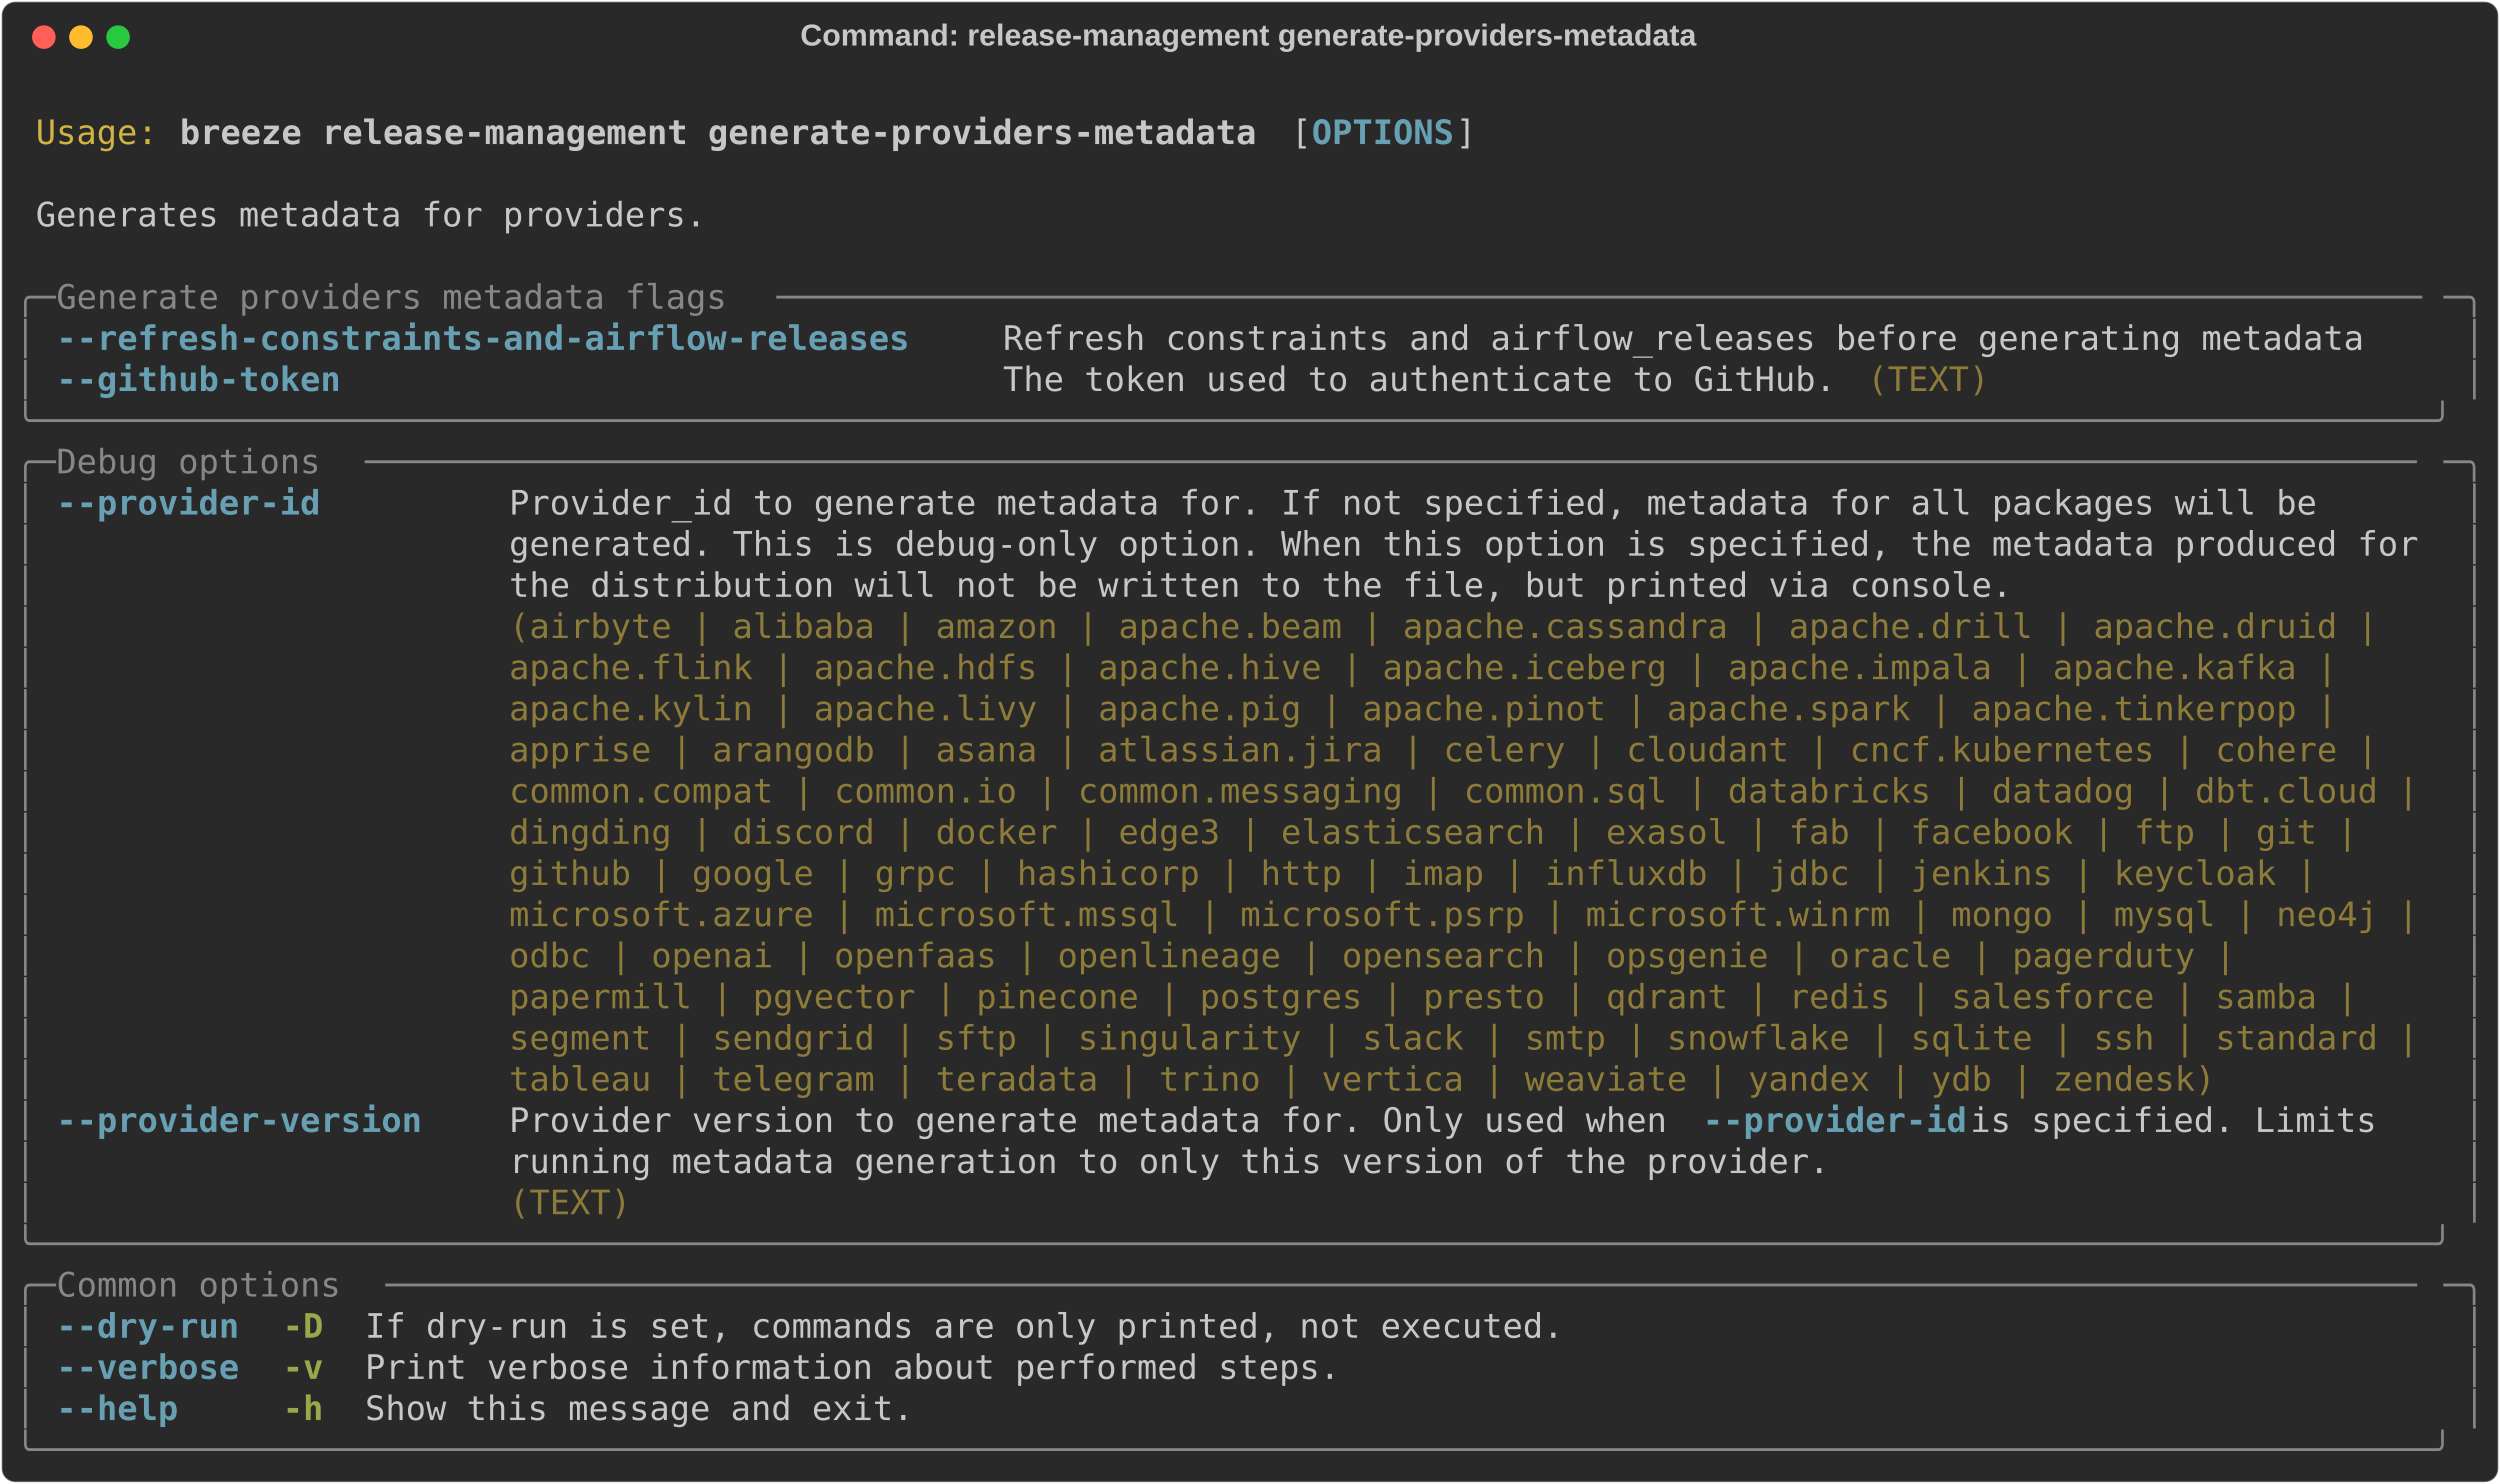
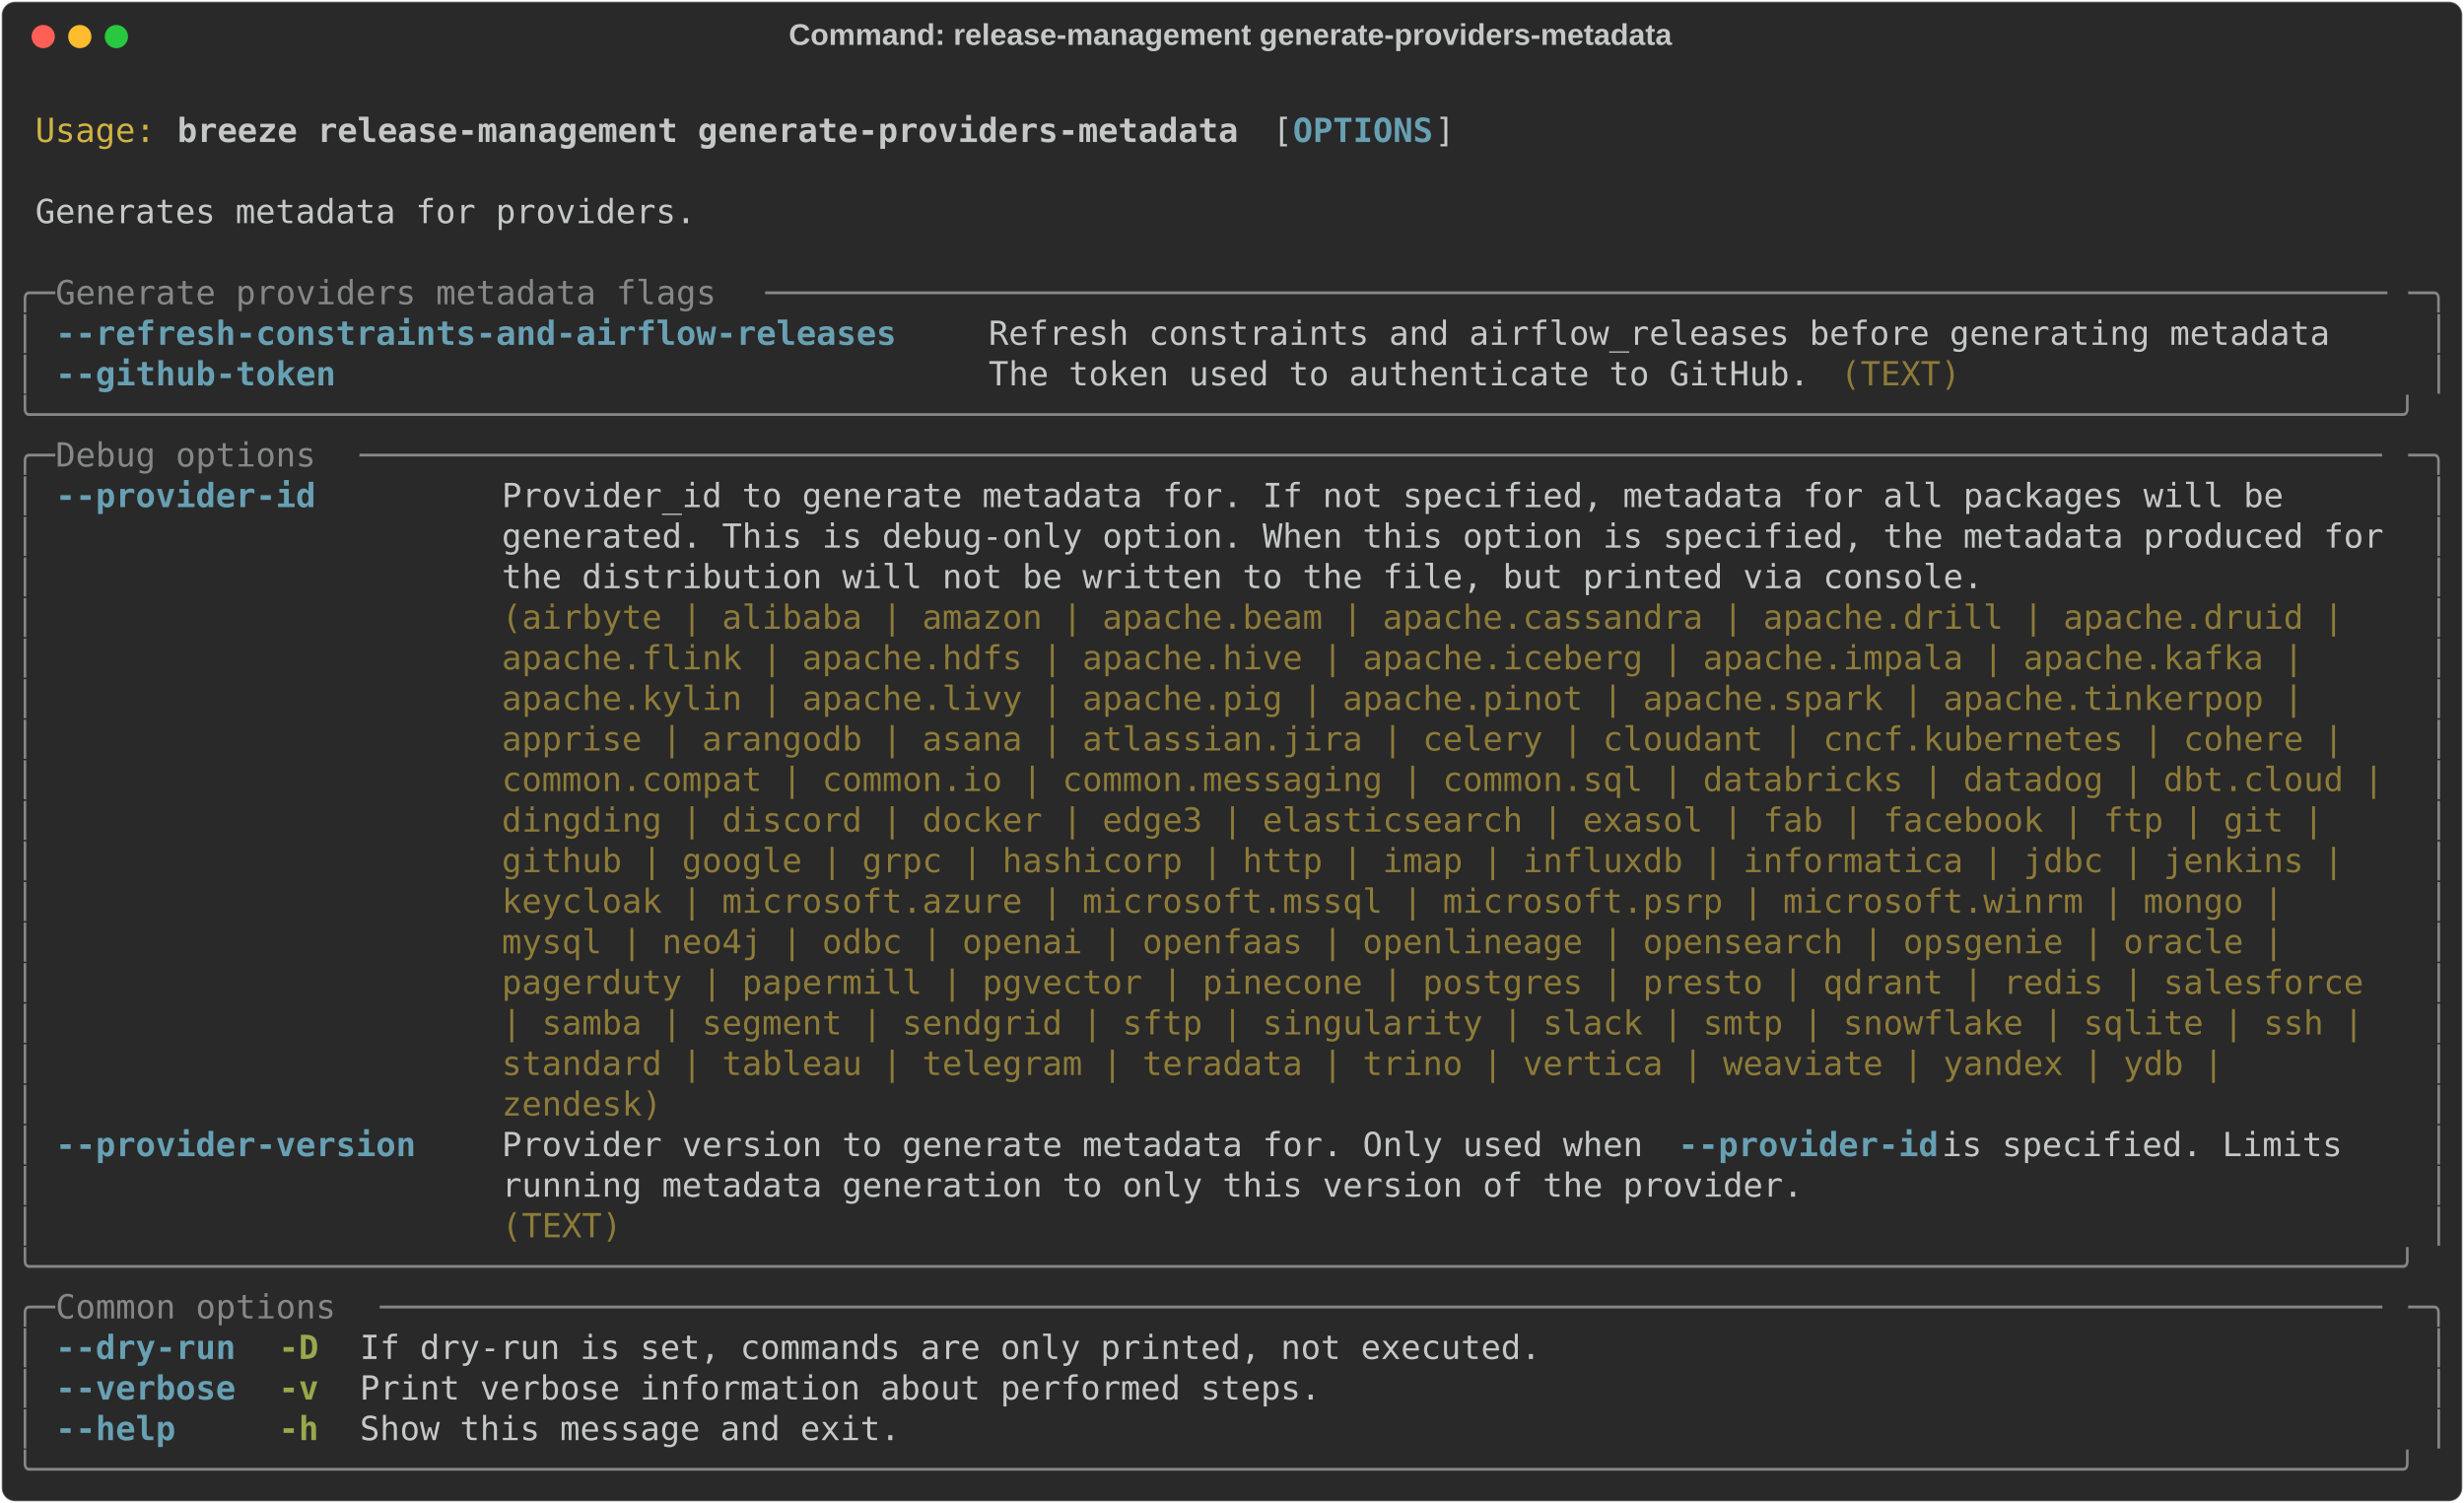
- <svg xmlns="http://www.w3.org/2000/svg" class="rich-terminal" viewBox="0 0 1482 879.6">
+ <svg xmlns="http://www.w3.org/2000/svg" class="rich-terminal" viewBox="0 0 1482 904.0">
  <style>

    @font-face {
        font-family: "Fira Code";
        src: local("FiraCode-Regular"),
                url("https://cdnjs.cloudflare.com/ajax/libs/firacode/6.2.0/woff2/FiraCode-Regular.woff2") format("woff2"),
                url("https://cdnjs.cloudflare.com/ajax/libs/firacode/6.2.0/woff/FiraCode-Regular.woff") format("woff");
        font-style: normal;
        font-weight: 400;
    }
    @font-face {
        font-family: "Fira Code";
        src: local("FiraCode-Bold"),
                url("https://cdnjs.cloudflare.com/ajax/libs/firacode/6.2.0/woff2/FiraCode-Bold.woff2") format("woff2"),
                url("https://cdnjs.cloudflare.com/ajax/libs/firacode/6.2.0/woff/FiraCode-Bold.woff") format("woff");
        font-style: bold;
        font-weight: 700;
    }

    .breeze-release-management-generate-providers-metadata-matrix {
        font-family: Fira Code, monospace;
        font-size: 20px;
        line-height: 24.4px;
        font-variant-east-asian: full-width;
    }

    .breeze-release-management-generate-providers-metadata-title {
        font-size: 18px;
        font-weight: bold;
        font-family: arial;
    }

    .breeze-release-management-generate-providers-metadata-r1 { fill: #c5c8c6 }
.breeze-release-management-generate-providers-metadata-r2 { fill: #d0b344 }
.breeze-release-management-generate-providers-metadata-r3 { fill: #c5c8c6;font-weight: bold }
.breeze-release-management-generate-providers-metadata-r4 { fill: #68a0b3;font-weight: bold }
.breeze-release-management-generate-providers-metadata-r5 { fill: #868887 }
.breeze-release-management-generate-providers-metadata-r6 { fill: #8d7b39 }
.breeze-release-management-generate-providers-metadata-r7 { fill: #98a84b;font-weight: bold }
    </style>
  <defs>
    <clipPath id="breeze-release-management-generate-providers-metadata-clip-terminal">
-       <rect x="0" y="0" width="1463.0" height="828.6" />
+       <rect x="0" y="0" width="1463.0" height="853.0" />
    </clipPath>
    <clipPath id="breeze-release-management-generate-providers-metadata-line-0">
      <rect x="0" y="1.5" width="1464" height="24.65" />
    </clipPath>
    <clipPath id="breeze-release-management-generate-providers-metadata-line-1">
      <rect x="0" y="25.9" width="1464" height="24.65" />
    </clipPath>
    <clipPath id="breeze-release-management-generate-providers-metadata-line-2">
      <rect x="0" y="50.3" width="1464" height="24.65" />
    </clipPath>
    <clipPath id="breeze-release-management-generate-providers-metadata-line-3">
      <rect x="0" y="74.7" width="1464" height="24.65" />
    </clipPath>
    <clipPath id="breeze-release-management-generate-providers-metadata-line-4">
      <rect x="0" y="99.1" width="1464" height="24.65" />
    </clipPath>
    <clipPath id="breeze-release-management-generate-providers-metadata-line-5">
      <rect x="0" y="123.5" width="1464" height="24.65" />
    </clipPath>
    <clipPath id="breeze-release-management-generate-providers-metadata-line-6">
      <rect x="0" y="147.9" width="1464" height="24.65" />
    </clipPath>
    <clipPath id="breeze-release-management-generate-providers-metadata-line-7">
      <rect x="0" y="172.3" width="1464" height="24.65" />
    </clipPath>
    <clipPath id="breeze-release-management-generate-providers-metadata-line-8">
      <rect x="0" y="196.7" width="1464" height="24.65" />
    </clipPath>
    <clipPath id="breeze-release-management-generate-providers-metadata-line-9">
      <rect x="0" y="221.1" width="1464" height="24.65" />
    </clipPath>
    <clipPath id="breeze-release-management-generate-providers-metadata-line-10">
      <rect x="0" y="245.5" width="1464" height="24.65" />
    </clipPath>
    <clipPath id="breeze-release-management-generate-providers-metadata-line-11">
      <rect x="0" y="269.9" width="1464" height="24.65" />
    </clipPath>
    <clipPath id="breeze-release-management-generate-providers-metadata-line-12">
      <rect x="0" y="294.3" width="1464" height="24.65" />
    </clipPath>
    <clipPath id="breeze-release-management-generate-providers-metadata-line-13">
      <rect x="0" y="318.7" width="1464" height="24.65" />
    </clipPath>
    <clipPath id="breeze-release-management-generate-providers-metadata-line-14">
      <rect x="0" y="343.1" width="1464" height="24.65" />
    </clipPath>
    <clipPath id="breeze-release-management-generate-providers-metadata-line-15">
      <rect x="0" y="367.5" width="1464" height="24.65" />
    </clipPath>
    <clipPath id="breeze-release-management-generate-providers-metadata-line-16">
      <rect x="0" y="391.9" width="1464" height="24.65" />
    </clipPath>
    <clipPath id="breeze-release-management-generate-providers-metadata-line-17">
      <rect x="0" y="416.3" width="1464" height="24.65" />
    </clipPath>
    <clipPath id="breeze-release-management-generate-providers-metadata-line-18">
      <rect x="0" y="440.7" width="1464" height="24.65" />
    </clipPath>
    <clipPath id="breeze-release-management-generate-providers-metadata-line-19">
      <rect x="0" y="465.1" width="1464" height="24.65" />
    </clipPath>
    <clipPath id="breeze-release-management-generate-providers-metadata-line-20">
      <rect x="0" y="489.5" width="1464" height="24.65" />
    </clipPath>
    <clipPath id="breeze-release-management-generate-providers-metadata-line-21">
      <rect x="0" y="513.9" width="1464" height="24.65" />
    </clipPath>
    <clipPath id="breeze-release-management-generate-providers-metadata-line-22">
      <rect x="0" y="538.3" width="1464" height="24.65" />
    </clipPath>
    <clipPath id="breeze-release-management-generate-providers-metadata-line-23">
      <rect x="0" y="562.7" width="1464" height="24.65" />
    </clipPath>
    <clipPath id="breeze-release-management-generate-providers-metadata-line-24">
      <rect x="0" y="587.1" width="1464" height="24.65" />
    </clipPath>
    <clipPath id="breeze-release-management-generate-providers-metadata-line-25">
      <rect x="0" y="611.5" width="1464" height="24.65" />
    </clipPath>
    <clipPath id="breeze-release-management-generate-providers-metadata-line-26">
      <rect x="0" y="635.9" width="1464" height="24.65" />
    </clipPath>
    <clipPath id="breeze-release-management-generate-providers-metadata-line-27">
      <rect x="0" y="660.3" width="1464" height="24.65" />
    </clipPath>
    <clipPath id="breeze-release-management-generate-providers-metadata-line-28">
      <rect x="0" y="684.7" width="1464" height="24.65" />
    </clipPath>
    <clipPath id="breeze-release-management-generate-providers-metadata-line-29">
      <rect x="0" y="709.1" width="1464" height="24.65" />
    </clipPath>
    <clipPath id="breeze-release-management-generate-providers-metadata-line-30">
      <rect x="0" y="733.5" width="1464" height="24.65" />
    </clipPath>
    <clipPath id="breeze-release-management-generate-providers-metadata-line-31">
      <rect x="0" y="757.9" width="1464" height="24.65" />
    </clipPath>
    <clipPath id="breeze-release-management-generate-providers-metadata-line-32">
      <rect x="0" y="782.3" width="1464" height="24.65" />
    </clipPath>
+     <clipPath id="breeze-release-management-generate-providers-metadata-line-33">
+       <rect x="0" y="806.7" width="1464" height="24.65" />
+     </clipPath>
  </defs>
-   <rect fill="#292929" stroke="rgba(255,255,255,0.35)" stroke-width="1" x="1" y="1" width="1480" height="877.6" rx="8" />
+   <rect fill="#292929" stroke="rgba(255,255,255,0.35)" stroke-width="1" x="1" y="1" width="1480" height="902" rx="8" />
  <text class="breeze-release-management-generate-providers-metadata-title" fill="#c5c8c6" text-anchor="middle" x="740" y="27">Command: release-management generate-providers-metadata</text>
  <g transform="translate(26,22)">
    <circle cx="0" cy="0" r="7" fill="#ff5f57" />
    <circle cx="22" cy="0" r="7" fill="#febc2e" />
    <circle cx="44" cy="0" r="7" fill="#28c840" />
  </g>
  <g transform="translate(9, 41)" clip-path="url(#breeze-release-management-generate-providers-metadata-clip-terminal)">
    <g class="breeze-release-management-generate-providers-metadata-matrix">
      <text class="breeze-release-management-generate-providers-metadata-r1" x="1464" y="20" textLength="12.2" clip-path="url(#breeze-release-management-generate-providers-metadata-line-0)">
</text>
      <text class="breeze-release-management-generate-providers-metadata-r2" x="12.2" y="44.4" textLength="73.2" clip-path="url(#breeze-release-management-generate-providers-metadata-line-1)">Usage:</text>
      <text class="breeze-release-management-generate-providers-metadata-r3" x="97.6" y="44.4" textLength="646.6" clip-path="url(#breeze-release-management-generate-providers-metadata-line-1)">breeze release-management generate-providers-metadata</text>
      <text class="breeze-release-management-generate-providers-metadata-r1" x="756.4" y="44.4" textLength="12.2" clip-path="url(#breeze-release-management-generate-providers-metadata-line-1)">[</text>
      <text class="breeze-release-management-generate-providers-metadata-r4" x="768.6" y="44.4" textLength="85.4" clip-path="url(#breeze-release-management-generate-providers-metadata-line-1)">OPTIONS</text>
      <text class="breeze-release-management-generate-providers-metadata-r1" x="854" y="44.4" textLength="12.2" clip-path="url(#breeze-release-management-generate-providers-metadata-line-1)">]</text>
      <text class="breeze-release-management-generate-providers-metadata-r1" x="1464" y="44.4" textLength="12.2" clip-path="url(#breeze-release-management-generate-providers-metadata-line-1)">
</text>
      <text class="breeze-release-management-generate-providers-metadata-r1" x="1464" y="68.8" textLength="12.2" clip-path="url(#breeze-release-management-generate-providers-metadata-line-2)">
</text>
      <text class="breeze-release-management-generate-providers-metadata-r1" x="12.2" y="93.2" textLength="402.6" clip-path="url(#breeze-release-management-generate-providers-metadata-line-3)">Generates metadata for providers.</text>
      <text class="breeze-release-management-generate-providers-metadata-r1" x="1464" y="93.2" textLength="12.2" clip-path="url(#breeze-release-management-generate-providers-metadata-line-3)">
</text>
      <text class="breeze-release-management-generate-providers-metadata-r1" x="1464" y="117.6" textLength="12.2" clip-path="url(#breeze-release-management-generate-providers-metadata-line-4)">
</text>
      <text class="breeze-release-management-generate-providers-metadata-r5" x="0" y="142" textLength="24.4" clip-path="url(#breeze-release-management-generate-providers-metadata-line-5)">╭─</text>
      <text class="breeze-release-management-generate-providers-metadata-r5" x="24.4" y="142" textLength="427" clip-path="url(#breeze-release-management-generate-providers-metadata-line-5)"> Generate providers metadata flags </text>
      <text class="breeze-release-management-generate-providers-metadata-r5" x="451.4" y="142" textLength="988.2" clip-path="url(#breeze-release-management-generate-providers-metadata-line-5)">─────────────────────────────────────────────────────────────────────────────────</text>
      <text class="breeze-release-management-generate-providers-metadata-r5" x="1439.6" y="142" textLength="24.4" clip-path="url(#breeze-release-management-generate-providers-metadata-line-5)">─╮</text>
      <text class="breeze-release-management-generate-providers-metadata-r1" x="1464" y="142" textLength="12.2" clip-path="url(#breeze-release-management-generate-providers-metadata-line-5)">
</text>
      <text class="breeze-release-management-generate-providers-metadata-r5" x="0" y="166.4" textLength="12.2" clip-path="url(#breeze-release-management-generate-providers-metadata-line-6)">│</text>
      <text class="breeze-release-management-generate-providers-metadata-r4" x="24.4" y="166.4" textLength="512.4" clip-path="url(#breeze-release-management-generate-providers-metadata-line-6)">--refresh-constraints-and-airflow-releases</text>
      <text class="breeze-release-management-generate-providers-metadata-r1" x="585.6" y="166.4" textLength="817.4" clip-path="url(#breeze-release-management-generate-providers-metadata-line-6)">Refresh constraints and airflow_releases before generating metadata</text>
      <text class="breeze-release-management-generate-providers-metadata-r5" x="1451.8" y="166.4" textLength="12.2" clip-path="url(#breeze-release-management-generate-providers-metadata-line-6)">│</text>
      <text class="breeze-release-management-generate-providers-metadata-r1" x="1464" y="166.4" textLength="12.2" clip-path="url(#breeze-release-management-generate-providers-metadata-line-6)">
</text>
      <text class="breeze-release-management-generate-providers-metadata-r5" x="0" y="190.8" textLength="12.2" clip-path="url(#breeze-release-management-generate-providers-metadata-line-7)">│</text>
      <text class="breeze-release-management-generate-providers-metadata-r4" x="24.4" y="190.8" textLength="170.8" clip-path="url(#breeze-release-management-generate-providers-metadata-line-7)">--github-token</text>
      <text class="breeze-release-management-generate-providers-metadata-r1" x="585.6" y="190.8" textLength="500.2" clip-path="url(#breeze-release-management-generate-providers-metadata-line-7)">The token used to authenticate to GitHub.</text>
      <text class="breeze-release-management-generate-providers-metadata-r6" x="1098" y="190.8" textLength="73.2" clip-path="url(#breeze-release-management-generate-providers-metadata-line-7)">(TEXT)</text>
      <text class="breeze-release-management-generate-providers-metadata-r5" x="1451.8" y="190.8" textLength="12.2" clip-path="url(#breeze-release-management-generate-providers-metadata-line-7)">│</text>
      <text class="breeze-release-management-generate-providers-metadata-r1" x="1464" y="190.8" textLength="12.2" clip-path="url(#breeze-release-management-generate-providers-metadata-line-7)">
</text>
      <text class="breeze-release-management-generate-providers-metadata-r5" x="0" y="215.2" textLength="1464" clip-path="url(#breeze-release-management-generate-providers-metadata-line-8)">╰──────────────────────────────────────────────────────────────────────────────────────────────────────────────────────╯</text>
      <text class="breeze-release-management-generate-providers-metadata-r1" x="1464" y="215.2" textLength="12.2" clip-path="url(#breeze-release-management-generate-providers-metadata-line-8)">
</text>
      <text class="breeze-release-management-generate-providers-metadata-r5" x="0" y="239.6" textLength="24.4" clip-path="url(#breeze-release-management-generate-providers-metadata-line-9)">╭─</text>
      <text class="breeze-release-management-generate-providers-metadata-r5" x="24.4" y="239.6" textLength="183" clip-path="url(#breeze-release-management-generate-providers-metadata-line-9)"> Debug options </text>
      <text class="breeze-release-management-generate-providers-metadata-r5" x="207.4" y="239.6" textLength="1232.2" clip-path="url(#breeze-release-management-generate-providers-metadata-line-9)">─────────────────────────────────────────────────────────────────────────────────────────────────────</text>
      <text class="breeze-release-management-generate-providers-metadata-r5" x="1439.6" y="239.6" textLength="24.4" clip-path="url(#breeze-release-management-generate-providers-metadata-line-9)">─╮</text>
      <text class="breeze-release-management-generate-providers-metadata-r1" x="1464" y="239.6" textLength="12.2" clip-path="url(#breeze-release-management-generate-providers-metadata-line-9)">
</text>
      <text class="breeze-release-management-generate-providers-metadata-r5" x="0" y="264" textLength="12.2" clip-path="url(#breeze-release-management-generate-providers-metadata-line-10)">│</text>
      <text class="breeze-release-management-generate-providers-metadata-r4" x="24.4" y="264" textLength="158.6" clip-path="url(#breeze-release-management-generate-providers-metadata-line-10)">--provider-id</text>
      <text class="breeze-release-management-generate-providers-metadata-r1" x="292.8" y="264" textLength="1146.8" clip-path="url(#breeze-release-management-generate-providers-metadata-line-10)">Provider_id to generate metadata for. If not specified, metadata for all packages will be     </text>
      <text class="breeze-release-management-generate-providers-metadata-r5" x="1451.8" y="264" textLength="12.2" clip-path="url(#breeze-release-management-generate-providers-metadata-line-10)">│</text>
      <text class="breeze-release-management-generate-providers-metadata-r1" x="1464" y="264" textLength="12.2" clip-path="url(#breeze-release-management-generate-providers-metadata-line-10)">
</text>
      <text class="breeze-release-management-generate-providers-metadata-r5" x="0" y="288.4" textLength="12.2" clip-path="url(#breeze-release-management-generate-providers-metadata-line-11)">│</text>
      <text class="breeze-release-management-generate-providers-metadata-r1" x="292.8" y="288.4" textLength="1146.8" clip-path="url(#breeze-release-management-generate-providers-metadata-line-11)">generated. This is debug-only option. When this option is specified, the metadata produced for</text>
      <text class="breeze-release-management-generate-providers-metadata-r5" x="1451.8" y="288.4" textLength="12.2" clip-path="url(#breeze-release-management-generate-providers-metadata-line-11)">│</text>
      <text class="breeze-release-management-generate-providers-metadata-r1" x="1464" y="288.4" textLength="12.2" clip-path="url(#breeze-release-management-generate-providers-metadata-line-11)">
</text>
      <text class="breeze-release-management-generate-providers-metadata-r5" x="0" y="312.8" textLength="12.2" clip-path="url(#breeze-release-management-generate-providers-metadata-line-12)">│</text>
      <text class="breeze-release-management-generate-providers-metadata-r1" x="292.8" y="312.8" textLength="1146.8" clip-path="url(#breeze-release-management-generate-providers-metadata-line-12)">the distribution will not be written to the file, but printed via console.                    </text>
      <text class="breeze-release-management-generate-providers-metadata-r5" x="1451.8" y="312.8" textLength="12.2" clip-path="url(#breeze-release-management-generate-providers-metadata-line-12)">│</text>
      <text class="breeze-release-management-generate-providers-metadata-r1" x="1464" y="312.8" textLength="12.2" clip-path="url(#breeze-release-management-generate-providers-metadata-line-12)">
</text>
      <text class="breeze-release-management-generate-providers-metadata-r5" x="0" y="337.2" textLength="12.2" clip-path="url(#breeze-release-management-generate-providers-metadata-line-13)">│</text>
      <text class="breeze-release-management-generate-providers-metadata-r6" x="292.8" y="337.2" textLength="1146.8" clip-path="url(#breeze-release-management-generate-providers-metadata-line-13)">(airbyte | alibaba | amazon | apache.beam | apache.cassandra | apache.drill | apache.druid |  </text>
      <text class="breeze-release-management-generate-providers-metadata-r5" x="1451.8" y="337.2" textLength="12.2" clip-path="url(#breeze-release-management-generate-providers-metadata-line-13)">│</text>
      <text class="breeze-release-management-generate-providers-metadata-r1" x="1464" y="337.2" textLength="12.2" clip-path="url(#breeze-release-management-generate-providers-metadata-line-13)">
</text>
      <text class="breeze-release-management-generate-providers-metadata-r5" x="0" y="361.6" textLength="12.2" clip-path="url(#breeze-release-management-generate-providers-metadata-line-14)">│</text>
      <text class="breeze-release-management-generate-providers-metadata-r6" x="292.8" y="361.6" textLength="1146.8" clip-path="url(#breeze-release-management-generate-providers-metadata-line-14)">apache.flink | apache.hdfs | apache.hive | apache.iceberg | apache.impala | apache.kafka |    </text>
      <text class="breeze-release-management-generate-providers-metadata-r5" x="1451.8" y="361.6" textLength="12.2" clip-path="url(#breeze-release-management-generate-providers-metadata-line-14)">│</text>
      <text class="breeze-release-management-generate-providers-metadata-r1" x="1464" y="361.6" textLength="12.2" clip-path="url(#breeze-release-management-generate-providers-metadata-line-14)">
</text>
      <text class="breeze-release-management-generate-providers-metadata-r5" x="0" y="386" textLength="12.2" clip-path="url(#breeze-release-management-generate-providers-metadata-line-15)">│</text>
      <text class="breeze-release-management-generate-providers-metadata-r6" x="292.8" y="386" textLength="1146.8" clip-path="url(#breeze-release-management-generate-providers-metadata-line-15)">apache.kylin | apache.livy | apache.pig | apache.pinot | apache.spark | apache.tinkerpop |    </text>
      <text class="breeze-release-management-generate-providers-metadata-r5" x="1451.8" y="386" textLength="12.2" clip-path="url(#breeze-release-management-generate-providers-metadata-line-15)">│</text>
      <text class="breeze-release-management-generate-providers-metadata-r1" x="1464" y="386" textLength="12.2" clip-path="url(#breeze-release-management-generate-providers-metadata-line-15)">
</text>
      <text class="breeze-release-management-generate-providers-metadata-r5" x="0" y="410.4" textLength="12.2" clip-path="url(#breeze-release-management-generate-providers-metadata-line-16)">│</text>
      <text class="breeze-release-management-generate-providers-metadata-r6" x="292.8" y="410.4" textLength="1146.8" clip-path="url(#breeze-release-management-generate-providers-metadata-line-16)">apprise | arangodb | asana | atlassian.jira | celery | cloudant | cncf.kubernetes | cohere |  </text>
      <text class="breeze-release-management-generate-providers-metadata-r5" x="1451.8" y="410.4" textLength="12.2" clip-path="url(#breeze-release-management-generate-providers-metadata-line-16)">│</text>
      <text class="breeze-release-management-generate-providers-metadata-r1" x="1464" y="410.4" textLength="12.2" clip-path="url(#breeze-release-management-generate-providers-metadata-line-16)">
</text>
      <text class="breeze-release-management-generate-providers-metadata-r5" x="0" y="434.8" textLength="12.2" clip-path="url(#breeze-release-management-generate-providers-metadata-line-17)">│</text>
      <text class="breeze-release-management-generate-providers-metadata-r6" x="292.8" y="434.8" textLength="1146.8" clip-path="url(#breeze-release-management-generate-providers-metadata-line-17)">common.compat | common.io | common.messaging | common.sql | databricks | datadog | dbt.cloud |</text>
      <text class="breeze-release-management-generate-providers-metadata-r5" x="1451.8" y="434.8" textLength="12.2" clip-path="url(#breeze-release-management-generate-providers-metadata-line-17)">│</text>
      <text class="breeze-release-management-generate-providers-metadata-r1" x="1464" y="434.8" textLength="12.2" clip-path="url(#breeze-release-management-generate-providers-metadata-line-17)">
</text>
      <text class="breeze-release-management-generate-providers-metadata-r5" x="0" y="459.2" textLength="12.2" clip-path="url(#breeze-release-management-generate-providers-metadata-line-18)">│</text>
      <text class="breeze-release-management-generate-providers-metadata-r6" x="292.8" y="459.2" textLength="1146.8" clip-path="url(#breeze-release-management-generate-providers-metadata-line-18)">dingding | discord | docker | edge3 | elasticsearch | exasol | fab | facebook | ftp | git |   </text>
      <text class="breeze-release-management-generate-providers-metadata-r5" x="1451.8" y="459.2" textLength="12.2" clip-path="url(#breeze-release-management-generate-providers-metadata-line-18)">│</text>
      <text class="breeze-release-management-generate-providers-metadata-r1" x="1464" y="459.2" textLength="12.2" clip-path="url(#breeze-release-management-generate-providers-metadata-line-18)">
</text>
      <text class="breeze-release-management-generate-providers-metadata-r5" x="0" y="483.6" textLength="12.2" clip-path="url(#breeze-release-management-generate-providers-metadata-line-19)">│</text>
-       <text class="breeze-release-management-generate-providers-metadata-r6" x="292.8" y="483.6" textLength="1146.8" clip-path="url(#breeze-release-management-generate-providers-metadata-line-19)">github | google | grpc | hashicorp | http | imap | influxdb | jdbc | jenkins | keycloak |     </text>
+       <text class="breeze-release-management-generate-providers-metadata-r6" x="292.8" y="483.6" textLength="1146.8" clip-path="url(#breeze-release-management-generate-providers-metadata-line-19)">github | google | grpc | hashicorp | http | imap | influxdb | informatica | jdbc | jenkins |  </text>
      <text class="breeze-release-management-generate-providers-metadata-r5" x="1451.8" y="483.6" textLength="12.2" clip-path="url(#breeze-release-management-generate-providers-metadata-line-19)">│</text>
      <text class="breeze-release-management-generate-providers-metadata-r1" x="1464" y="483.6" textLength="12.2" clip-path="url(#breeze-release-management-generate-providers-metadata-line-19)">
</text>
      <text class="breeze-release-management-generate-providers-metadata-r5" x="0" y="508" textLength="12.2" clip-path="url(#breeze-release-management-generate-providers-metadata-line-20)">│</text>
-       <text class="breeze-release-management-generate-providers-metadata-r6" x="292.8" y="508" textLength="1146.8" clip-path="url(#breeze-release-management-generate-providers-metadata-line-20)">microsoft.azure | microsoft.mssql | microsoft.psrp | microsoft.winrm | mongo | mysql | neo4j |</text>
+       <text class="breeze-release-management-generate-providers-metadata-r6" x="292.8" y="508" textLength="1146.8" clip-path="url(#breeze-release-management-generate-providers-metadata-line-20)">keycloak | microsoft.azure | microsoft.mssql | microsoft.psrp | microsoft.winrm | mongo |     </text>
      <text class="breeze-release-management-generate-providers-metadata-r5" x="1451.8" y="508" textLength="12.2" clip-path="url(#breeze-release-management-generate-providers-metadata-line-20)">│</text>
      <text class="breeze-release-management-generate-providers-metadata-r1" x="1464" y="508" textLength="12.2" clip-path="url(#breeze-release-management-generate-providers-metadata-line-20)">
</text>
      <text class="breeze-release-management-generate-providers-metadata-r5" x="0" y="532.4" textLength="12.2" clip-path="url(#breeze-release-management-generate-providers-metadata-line-21)">│</text>
-       <text class="breeze-release-management-generate-providers-metadata-r6" x="292.8" y="532.4" textLength="1146.8" clip-path="url(#breeze-release-management-generate-providers-metadata-line-21)">odbc | openai | openfaas | openlineage | opensearch | opsgenie | oracle | pagerduty |         </text>
+       <text class="breeze-release-management-generate-providers-metadata-r6" x="292.8" y="532.4" textLength="1146.8" clip-path="url(#breeze-release-management-generate-providers-metadata-line-21)">mysql | neo4j | odbc | openai | openfaas | openlineage | opensearch | opsgenie | oracle |     </text>
      <text class="breeze-release-management-generate-providers-metadata-r5" x="1451.8" y="532.4" textLength="12.2" clip-path="url(#breeze-release-management-generate-providers-metadata-line-21)">│</text>
      <text class="breeze-release-management-generate-providers-metadata-r1" x="1464" y="532.4" textLength="12.2" clip-path="url(#breeze-release-management-generate-providers-metadata-line-21)">
</text>
      <text class="breeze-release-management-generate-providers-metadata-r5" x="0" y="556.8" textLength="12.2" clip-path="url(#breeze-release-management-generate-providers-metadata-line-22)">│</text>
-       <text class="breeze-release-management-generate-providers-metadata-r6" x="292.8" y="556.8" textLength="1146.8" clip-path="url(#breeze-release-management-generate-providers-metadata-line-22)">papermill | pgvector | pinecone | postgres | presto | qdrant | redis | salesforce | samba |   </text>
+       <text class="breeze-release-management-generate-providers-metadata-r6" x="292.8" y="556.8" textLength="1146.8" clip-path="url(#breeze-release-management-generate-providers-metadata-line-22)">pagerduty | papermill | pgvector | pinecone | postgres | presto | qdrant | redis | salesforce </text>
      <text class="breeze-release-management-generate-providers-metadata-r5" x="1451.8" y="556.8" textLength="12.2" clip-path="url(#breeze-release-management-generate-providers-metadata-line-22)">│</text>
      <text class="breeze-release-management-generate-providers-metadata-r1" x="1464" y="556.8" textLength="12.2" clip-path="url(#breeze-release-management-generate-providers-metadata-line-22)">
</text>
      <text class="breeze-release-management-generate-providers-metadata-r5" x="0" y="581.2" textLength="12.2" clip-path="url(#breeze-release-management-generate-providers-metadata-line-23)">│</text>
-       <text class="breeze-release-management-generate-providers-metadata-r6" x="292.8" y="581.2" textLength="1146.8" clip-path="url(#breeze-release-management-generate-providers-metadata-line-23)">segment | sendgrid | sftp | singularity | slack | smtp | snowflake | sqlite | ssh | standard |</text>
+       <text class="breeze-release-management-generate-providers-metadata-r6" x="292.8" y="581.2" textLength="1146.8" clip-path="url(#breeze-release-management-generate-providers-metadata-line-23)">| samba | segment | sendgrid | sftp | singularity | slack | smtp | snowflake | sqlite | ssh | </text>
      <text class="breeze-release-management-generate-providers-metadata-r5" x="1451.8" y="581.2" textLength="12.2" clip-path="url(#breeze-release-management-generate-providers-metadata-line-23)">│</text>
      <text class="breeze-release-management-generate-providers-metadata-r1" x="1464" y="581.2" textLength="12.2" clip-path="url(#breeze-release-management-generate-providers-metadata-line-23)">
</text>
      <text class="breeze-release-management-generate-providers-metadata-r5" x="0" y="605.6" textLength="12.2" clip-path="url(#breeze-release-management-generate-providers-metadata-line-24)">│</text>
-       <text class="breeze-release-management-generate-providers-metadata-r6" x="292.8" y="605.6" textLength="1146.8" clip-path="url(#breeze-release-management-generate-providers-metadata-line-24)">tableau | telegram | teradata | trino | vertica | weaviate | yandex | ydb | zendesk)          </text>
+       <text class="breeze-release-management-generate-providers-metadata-r6" x="292.8" y="605.6" textLength="1146.8" clip-path="url(#breeze-release-management-generate-providers-metadata-line-24)">standard | tableau | telegram | teradata | trino | vertica | weaviate | yandex | ydb |        </text>
      <text class="breeze-release-management-generate-providers-metadata-r5" x="1451.8" y="605.6" textLength="12.2" clip-path="url(#breeze-release-management-generate-providers-metadata-line-24)">│</text>
      <text class="breeze-release-management-generate-providers-metadata-r1" x="1464" y="605.6" textLength="12.2" clip-path="url(#breeze-release-management-generate-providers-metadata-line-24)">
</text>
      <text class="breeze-release-management-generate-providers-metadata-r5" x="0" y="630" textLength="12.2" clip-path="url(#breeze-release-management-generate-providers-metadata-line-25)">│</text>
-       <text class="breeze-release-management-generate-providers-metadata-r4" x="24.4" y="630" textLength="219.6" clip-path="url(#breeze-release-management-generate-providers-metadata-line-25)">--provider-version</text>
-       <text class="breeze-release-management-generate-providers-metadata-r1" x="292.8" y="630" textLength="707.6" clip-path="url(#breeze-release-management-generate-providers-metadata-line-25)">Provider version to generate metadata for. Only used when </text>
-       <text class="breeze-release-management-generate-providers-metadata-r4" x="1000.4" y="630" textLength="158.6" clip-path="url(#breeze-release-management-generate-providers-metadata-line-25)">--provider-id</text>
-       <text class="breeze-release-management-generate-providers-metadata-r1" x="1159" y="630" textLength="280.6" clip-path="url(#breeze-release-management-generate-providers-metadata-line-25)"> is specified. Limits  </text>
+       <text class="breeze-release-management-generate-providers-metadata-r6" x="292.8" y="630" textLength="1146.8" clip-path="url(#breeze-release-management-generate-providers-metadata-line-25)">zendesk)                                                                                      </text>
      <text class="breeze-release-management-generate-providers-metadata-r5" x="1451.8" y="630" textLength="12.2" clip-path="url(#breeze-release-management-generate-providers-metadata-line-25)">│</text>
      <text class="breeze-release-management-generate-providers-metadata-r1" x="1464" y="630" textLength="12.2" clip-path="url(#breeze-release-management-generate-providers-metadata-line-25)">
</text>
      <text class="breeze-release-management-generate-providers-metadata-r5" x="0" y="654.4" textLength="12.2" clip-path="url(#breeze-release-management-generate-providers-metadata-line-26)">│</text>
-       <text class="breeze-release-management-generate-providers-metadata-r1" x="292.8" y="654.4" textLength="1146.8" clip-path="url(#breeze-release-management-generate-providers-metadata-line-26)">running metadata generation to only this version of the provider.                             </text>
+       <text class="breeze-release-management-generate-providers-metadata-r4" x="24.4" y="654.4" textLength="219.6" clip-path="url(#breeze-release-management-generate-providers-metadata-line-26)">--provider-version</text>
+       <text class="breeze-release-management-generate-providers-metadata-r1" x="292.8" y="654.4" textLength="707.6" clip-path="url(#breeze-release-management-generate-providers-metadata-line-26)">Provider version to generate metadata for. Only used when </text>
+       <text class="breeze-release-management-generate-providers-metadata-r4" x="1000.4" y="654.4" textLength="158.6" clip-path="url(#breeze-release-management-generate-providers-metadata-line-26)">--provider-id</text>
+       <text class="breeze-release-management-generate-providers-metadata-r1" x="1159" y="654.4" textLength="280.6" clip-path="url(#breeze-release-management-generate-providers-metadata-line-26)"> is specified. Limits  </text>
      <text class="breeze-release-management-generate-providers-metadata-r5" x="1451.8" y="654.4" textLength="12.2" clip-path="url(#breeze-release-management-generate-providers-metadata-line-26)">│</text>
      <text class="breeze-release-management-generate-providers-metadata-r1" x="1464" y="654.4" textLength="12.2" clip-path="url(#breeze-release-management-generate-providers-metadata-line-26)">
</text>
      <text class="breeze-release-management-generate-providers-metadata-r5" x="0" y="678.8" textLength="12.2" clip-path="url(#breeze-release-management-generate-providers-metadata-line-27)">│</text>
-       <text class="breeze-release-management-generate-providers-metadata-r6" x="292.8" y="678.8" textLength="1146.8" clip-path="url(#breeze-release-management-generate-providers-metadata-line-27)">(TEXT)                                                                                        </text>
+       <text class="breeze-release-management-generate-providers-metadata-r1" x="292.8" y="678.8" textLength="1146.8" clip-path="url(#breeze-release-management-generate-providers-metadata-line-27)">running metadata generation to only this version of the provider.                             </text>
      <text class="breeze-release-management-generate-providers-metadata-r5" x="1451.8" y="678.8" textLength="12.2" clip-path="url(#breeze-release-management-generate-providers-metadata-line-27)">│</text>
      <text class="breeze-release-management-generate-providers-metadata-r1" x="1464" y="678.8" textLength="12.2" clip-path="url(#breeze-release-management-generate-providers-metadata-line-27)">
</text>
-       <text class="breeze-release-management-generate-providers-metadata-r5" x="0" y="703.2" textLength="1464" clip-path="url(#breeze-release-management-generate-providers-metadata-line-28)">╰──────────────────────────────────────────────────────────────────────────────────────────────────────────────────────╯</text>
+       <text class="breeze-release-management-generate-providers-metadata-r5" x="0" y="703.2" textLength="12.2" clip-path="url(#breeze-release-management-generate-providers-metadata-line-28)">│</text>
+       <text class="breeze-release-management-generate-providers-metadata-r6" x="292.8" y="703.2" textLength="1146.8" clip-path="url(#breeze-release-management-generate-providers-metadata-line-28)">(TEXT)                                                                                        </text>
+       <text class="breeze-release-management-generate-providers-metadata-r5" x="1451.8" y="703.2" textLength="12.2" clip-path="url(#breeze-release-management-generate-providers-metadata-line-28)">│</text>
      <text class="breeze-release-management-generate-providers-metadata-r1" x="1464" y="703.2" textLength="12.2" clip-path="url(#breeze-release-management-generate-providers-metadata-line-28)">
</text>
-       <text class="breeze-release-management-generate-providers-metadata-r5" x="0" y="727.6" textLength="24.4" clip-path="url(#breeze-release-management-generate-providers-metadata-line-29)">╭─</text>
-       <text class="breeze-release-management-generate-providers-metadata-r5" x="24.4" y="727.6" textLength="195.2" clip-path="url(#breeze-release-management-generate-providers-metadata-line-29)"> Common options </text>
-       <text class="breeze-release-management-generate-providers-metadata-r5" x="219.6" y="727.6" textLength="1220" clip-path="url(#breeze-release-management-generate-providers-metadata-line-29)">────────────────────────────────────────────────────────────────────────────────────────────────────</text>
-       <text class="breeze-release-management-generate-providers-metadata-r5" x="1439.6" y="727.6" textLength="24.4" clip-path="url(#breeze-release-management-generate-providers-metadata-line-29)">─╮</text>
+       <text class="breeze-release-management-generate-providers-metadata-r5" x="0" y="727.6" textLength="1464" clip-path="url(#breeze-release-management-generate-providers-metadata-line-29)">╰──────────────────────────────────────────────────────────────────────────────────────────────────────────────────────╯</text>
      <text class="breeze-release-management-generate-providers-metadata-r1" x="1464" y="727.6" textLength="12.2" clip-path="url(#breeze-release-management-generate-providers-metadata-line-29)">
</text>
-       <text class="breeze-release-management-generate-providers-metadata-r5" x="0" y="752" textLength="12.2" clip-path="url(#breeze-release-management-generate-providers-metadata-line-30)">│</text>
-       <text class="breeze-release-management-generate-providers-metadata-r4" x="24.4" y="752" textLength="109.8" clip-path="url(#breeze-release-management-generate-providers-metadata-line-30)">--dry-run</text>
-       <text class="breeze-release-management-generate-providers-metadata-r7" x="158.6" y="752" textLength="24.4" clip-path="url(#breeze-release-management-generate-providers-metadata-line-30)">-D</text>
-       <text class="breeze-release-management-generate-providers-metadata-r1" x="207.4" y="752" textLength="719.8" clip-path="url(#breeze-release-management-generate-providers-metadata-line-30)">If dry-run is set, commands are only printed, not executed.</text>
-       <text class="breeze-release-management-generate-providers-metadata-r5" x="1451.8" y="752" textLength="12.2" clip-path="url(#breeze-release-management-generate-providers-metadata-line-30)">│</text>
+       <text class="breeze-release-management-generate-providers-metadata-r5" x="0" y="752" textLength="24.4" clip-path="url(#breeze-release-management-generate-providers-metadata-line-30)">╭─</text>
+       <text class="breeze-release-management-generate-providers-metadata-r5" x="24.4" y="752" textLength="195.2" clip-path="url(#breeze-release-management-generate-providers-metadata-line-30)"> Common options </text>
+       <text class="breeze-release-management-generate-providers-metadata-r5" x="219.6" y="752" textLength="1220" clip-path="url(#breeze-release-management-generate-providers-metadata-line-30)">────────────────────────────────────────────────────────────────────────────────────────────────────</text>
+       <text class="breeze-release-management-generate-providers-metadata-r5" x="1439.6" y="752" textLength="24.4" clip-path="url(#breeze-release-management-generate-providers-metadata-line-30)">─╮</text>
      <text class="breeze-release-management-generate-providers-metadata-r1" x="1464" y="752" textLength="12.2" clip-path="url(#breeze-release-management-generate-providers-metadata-line-30)">
</text>
      <text class="breeze-release-management-generate-providers-metadata-r5" x="0" y="776.4" textLength="12.2" clip-path="url(#breeze-release-management-generate-providers-metadata-line-31)">│</text>
-       <text class="breeze-release-management-generate-providers-metadata-r4" x="24.4" y="776.4" textLength="109.8" clip-path="url(#breeze-release-management-generate-providers-metadata-line-31)">--verbose</text>
-       <text class="breeze-release-management-generate-providers-metadata-r7" x="158.6" y="776.4" textLength="24.4" clip-path="url(#breeze-release-management-generate-providers-metadata-line-31)">-v</text>
-       <text class="breeze-release-management-generate-providers-metadata-r1" x="207.4" y="776.4" textLength="585.6" clip-path="url(#breeze-release-management-generate-providers-metadata-line-31)">Print verbose information about performed steps.</text>
+       <text class="breeze-release-management-generate-providers-metadata-r4" x="24.4" y="776.4" textLength="109.8" clip-path="url(#breeze-release-management-generate-providers-metadata-line-31)">--dry-run</text>
+       <text class="breeze-release-management-generate-providers-metadata-r7" x="158.6" y="776.4" textLength="24.4" clip-path="url(#breeze-release-management-generate-providers-metadata-line-31)">-D</text>
+       <text class="breeze-release-management-generate-providers-metadata-r1" x="207.4" y="776.4" textLength="719.8" clip-path="url(#breeze-release-management-generate-providers-metadata-line-31)">If dry-run is set, commands are only printed, not executed.</text>
      <text class="breeze-release-management-generate-providers-metadata-r5" x="1451.8" y="776.4" textLength="12.2" clip-path="url(#breeze-release-management-generate-providers-metadata-line-31)">│</text>
      <text class="breeze-release-management-generate-providers-metadata-r1" x="1464" y="776.4" textLength="12.2" clip-path="url(#breeze-release-management-generate-providers-metadata-line-31)">
</text>
      <text class="breeze-release-management-generate-providers-metadata-r5" x="0" y="800.8" textLength="12.2" clip-path="url(#breeze-release-management-generate-providers-metadata-line-32)">│</text>
-       <text class="breeze-release-management-generate-providers-metadata-r4" x="24.4" y="800.8" textLength="73.2" clip-path="url(#breeze-release-management-generate-providers-metadata-line-32)">--help</text>
-       <text class="breeze-release-management-generate-providers-metadata-r7" x="158.6" y="800.8" textLength="24.4" clip-path="url(#breeze-release-management-generate-providers-metadata-line-32)">-h</text>
-       <text class="breeze-release-management-generate-providers-metadata-r1" x="207.4" y="800.8" textLength="329.4" clip-path="url(#breeze-release-management-generate-providers-metadata-line-32)">Show this message and exit.</text>
+       <text class="breeze-release-management-generate-providers-metadata-r4" x="24.4" y="800.8" textLength="109.8" clip-path="url(#breeze-release-management-generate-providers-metadata-line-32)">--verbose</text>
+       <text class="breeze-release-management-generate-providers-metadata-r7" x="158.6" y="800.8" textLength="24.4" clip-path="url(#breeze-release-management-generate-providers-metadata-line-32)">-v</text>
+       <text class="breeze-release-management-generate-providers-metadata-r1" x="207.4" y="800.8" textLength="585.6" clip-path="url(#breeze-release-management-generate-providers-metadata-line-32)">Print verbose information about performed steps.</text>
      <text class="breeze-release-management-generate-providers-metadata-r5" x="1451.8" y="800.8" textLength="12.2" clip-path="url(#breeze-release-management-generate-providers-metadata-line-32)">│</text>
      <text class="breeze-release-management-generate-providers-metadata-r1" x="1464" y="800.8" textLength="12.2" clip-path="url(#breeze-release-management-generate-providers-metadata-line-32)">
</text>
-       <text class="breeze-release-management-generate-providers-metadata-r5" x="0" y="825.2" textLength="1464" clip-path="url(#breeze-release-management-generate-providers-metadata-line-33)">╰──────────────────────────────────────────────────────────────────────────────────────────────────────────────────────╯</text>
+       <text class="breeze-release-management-generate-providers-metadata-r5" x="0" y="825.2" textLength="12.2" clip-path="url(#breeze-release-management-generate-providers-metadata-line-33)">│</text>
+       <text class="breeze-release-management-generate-providers-metadata-r4" x="24.4" y="825.2" textLength="73.2" clip-path="url(#breeze-release-management-generate-providers-metadata-line-33)">--help</text>
+       <text class="breeze-release-management-generate-providers-metadata-r7" x="158.6" y="825.2" textLength="24.4" clip-path="url(#breeze-release-management-generate-providers-metadata-line-33)">-h</text>
+       <text class="breeze-release-management-generate-providers-metadata-r1" x="207.4" y="825.2" textLength="329.4" clip-path="url(#breeze-release-management-generate-providers-metadata-line-33)">Show this message and exit.</text>
+       <text class="breeze-release-management-generate-providers-metadata-r5" x="1451.8" y="825.2" textLength="12.2" clip-path="url(#breeze-release-management-generate-providers-metadata-line-33)">│</text>
      <text class="breeze-release-management-generate-providers-metadata-r1" x="1464" y="825.2" textLength="12.2" clip-path="url(#breeze-release-management-generate-providers-metadata-line-33)">
+ </text>
+       <text class="breeze-release-management-generate-providers-metadata-r5" x="0" y="849.6" textLength="1464" clip-path="url(#breeze-release-management-generate-providers-metadata-line-34)">╰──────────────────────────────────────────────────────────────────────────────────────────────────────────────────────╯</text>
+       <text class="breeze-release-management-generate-providers-metadata-r1" x="1464" y="849.6" textLength="12.2" clip-path="url(#breeze-release-management-generate-providers-metadata-line-34)">
</text>
    </g>
  </g>
</svg>
